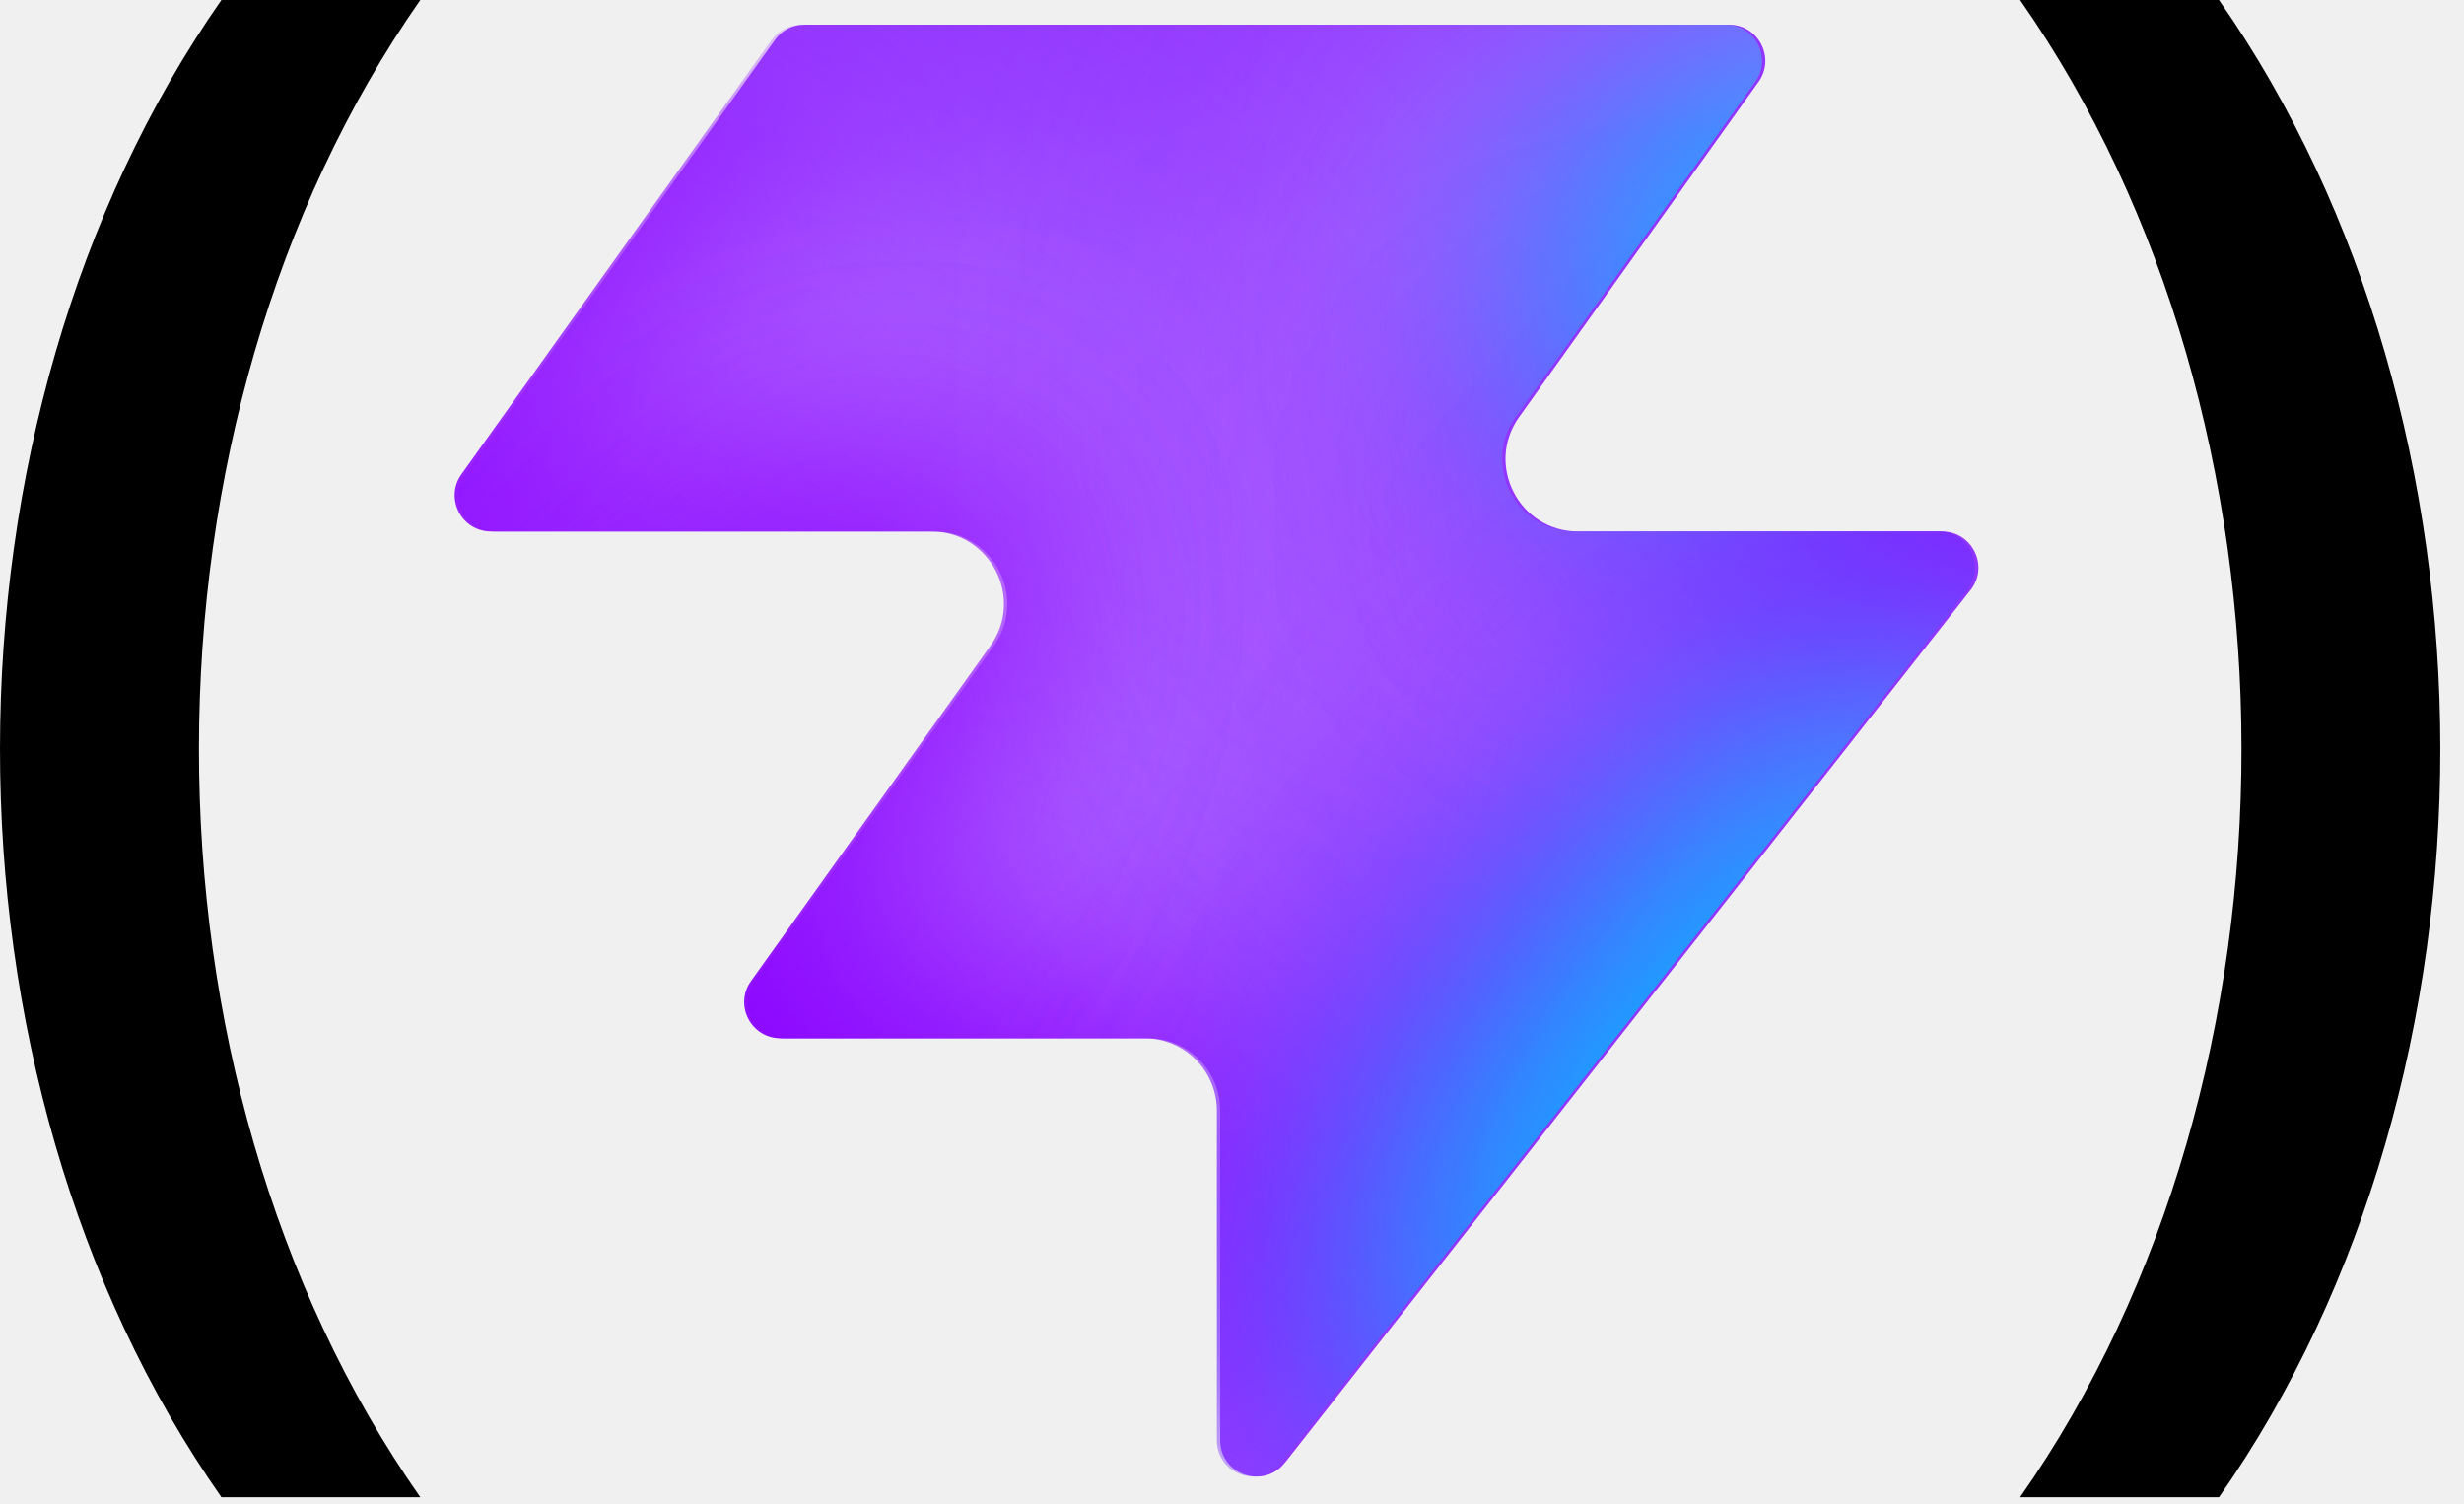
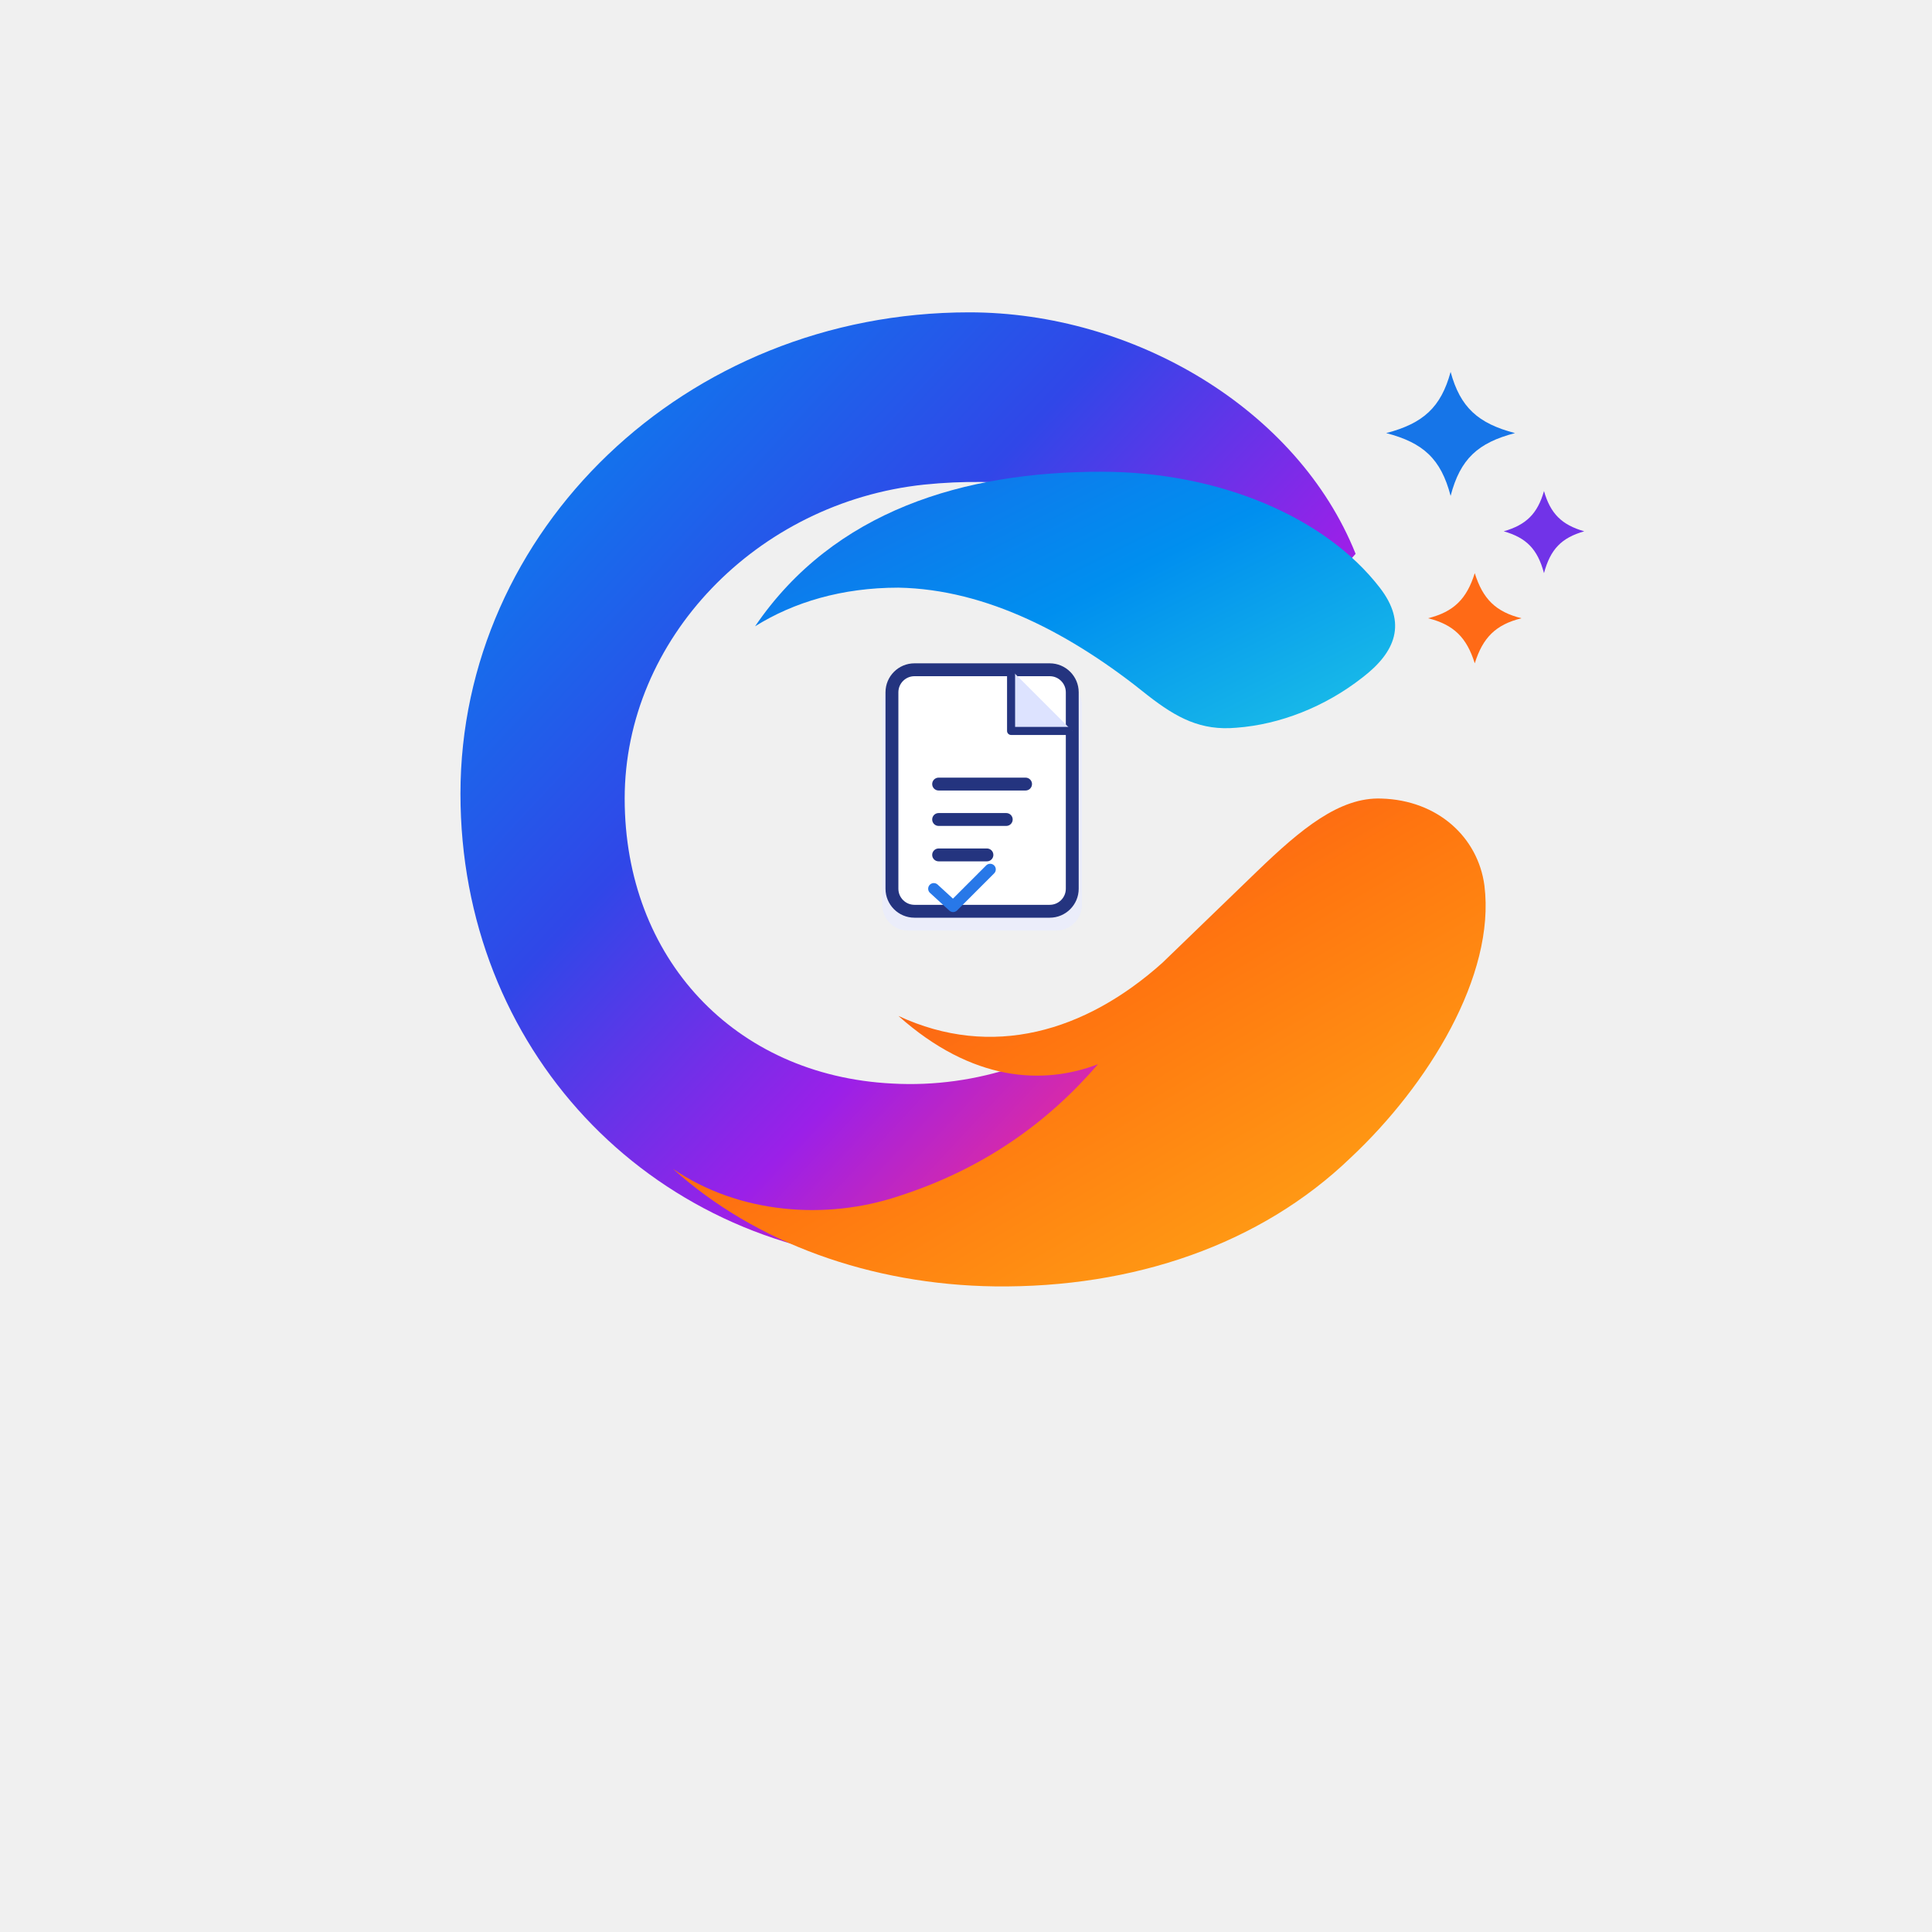
- <svg xmlns="http://www.w3.org/2000/svg" width="77" height="47" fill="none" aria-labelledby="vite-logo-title" viewBox="0 0 77 47">
-   <style>.parenthesis{fill:#000}@media (prefers-color-scheme:dark){.parenthesis{fill:#fff}}</style>
-   <path fill="#9135ff" d="M40.151 45.71c-.663.844-2.02.374-2.02-.699V34.708a2.26 2.26 0 0 0-2.262-2.262H24.493c-.92 0-1.457-1.04-.92-1.788l7.479-10.471c1.07-1.498 0-3.578-1.842-3.578H15.443c-.92 0-1.456-1.04-.92-1.788l9.696-13.576c.213-.297.556-.474.92-.474h28.894c.92 0 1.456 1.04.92 1.788l-7.48 10.472c-1.07 1.497 0 3.578 1.842 3.578h11.376c.944 0 1.474 1.087.89 1.83L40.153 45.712z" />
-   <mask id="a" width="48" height="47" x="14" y="0" maskUnits="userSpaceOnUse" style="mask-type:alpha">
-     <path fill="#000" d="M40.047 45.71c-.663.843-2.02.374-2.02-.699V34.708a2.26 2.26 0 0 0-2.262-2.262H24.389c-.92 0-1.457-1.04-.92-1.788l7.479-10.472c1.07-1.497 0-3.578-1.842-3.578H15.34c-.92 0-1.456-1.04-.92-1.788l9.696-13.575c.213-.297.556-.474.92-.474H53.93c.92 0 1.456 1.04.92 1.788L47.37 13.03c-1.07 1.498 0 3.578 1.842 3.578h11.376c.944 0 1.474 1.088.89 1.831L40.049 45.712z" />
-   </mask>
-   <g mask="url(#a)">
-     <g filter="url(#b)">
-       <ellipse cx="5.508" cy="14.704" fill="#eee6ff" rx="5.508" ry="14.704" transform="rotate(269.814 20.96 11.29)scale(-1 1)" />
-     </g>
-     <g filter="url(#c)">
-       <ellipse cx="10.399" cy="29.851" fill="#eee6ff" rx="10.399" ry="29.851" transform="rotate(89.814 -16.902 -8.275)scale(1 -1)" />
-     </g>
-     <g filter="url(#d)">
-       <ellipse cx="5.508" cy="30.487" fill="#8900ff" rx="5.508" ry="30.487" transform="rotate(89.814 -19.197 -7.127)scale(1 -1)" />
-     </g>
-     <g filter="url(#e)">
-       <ellipse cx="5.508" cy="30.599" fill="#8900ff" rx="5.508" ry="30.599" transform="rotate(89.814 -25.928 4.177)scale(1 -1)" />
-     </g>
-     <g filter="url(#f)">
-       <ellipse cx="5.508" cy="30.599" fill="#8900ff" rx="5.508" ry="30.599" transform="rotate(89.814 -25.738 5.52)scale(1 -1)" />
-     </g>
-     <g filter="url(#g)">
-       <ellipse cx="14.072" cy="22.078" fill="#eee6ff" rx="14.072" ry="22.078" transform="rotate(93.35 31.245 55.578)scale(-1 1)" />
-     </g>
-     <g filter="url(#h)">
-       <ellipse cx="3.47" cy="21.501" fill="#8900ff" rx="3.47" ry="21.501" transform="rotate(89.009 35.419 55.202)scale(-1 1)" />
-     </g>
-     <g filter="url(#i)">
-       <ellipse cx="3.47" cy="21.501" fill="#8900ff" rx="3.47" ry="21.501" transform="rotate(89.009 35.419 55.202)scale(-1 1)" />
-     </g>
-     <g filter="url(#j)">
-       <ellipse cx="14.592" cy="9.743" fill="#8900ff" rx="4.407" ry="29.108" transform="rotate(39.51 14.592 9.743)" />
-     </g>
-     <g filter="url(#k)">
-       <ellipse cx="61.728" cy="-5.321" fill="#8900ff" rx="4.407" ry="29.108" transform="rotate(37.892 61.728 -5.32)" />
-     </g>
-     <g filter="url(#l)">
-       <ellipse cx="55.618" cy="7.104" fill="#00c2ff" rx="5.971" ry="9.665" transform="rotate(37.892 55.618 7.104)" />
-     </g>
-     <g filter="url(#m)">
-       <ellipse cx="12.326" cy="39.103" fill="#8900ff" rx="4.407" ry="29.108" transform="rotate(37.892 12.326 39.103)" />
-     </g>
-     <g filter="url(#n)">
-       <ellipse cx="12.326" cy="39.103" fill="#8900ff" rx="4.407" ry="29.108" transform="rotate(37.892 12.326 39.103)" />
-     </g>
-     <g filter="url(#o)">
-       <ellipse cx="49.857" cy="30.678" fill="#8900ff" rx="4.407" ry="29.108" transform="rotate(37.892 49.857 30.678)" />
-     </g>
-     <g filter="url(#p)">
-       <ellipse cx="52.623" cy="33.171" fill="#00c2ff" rx="5.971" ry="15.297" transform="rotate(37.892 52.623 33.17)" />
-     </g>
-   </g>
-   <path d="M6.919 0c-9.198 13.166-9.252 33.575 0 46.789h6.215c-9.25-13.214-9.196-33.623 0-46.789zm62.424 0h-6.215c9.198 13.166 9.252 33.575 0 46.789h6.215c9.25-13.214 9.196-33.623 0-46.789" class="parenthesis" />
+ <svg xmlns="http://www.w3.org/2000/svg" width="1200" height="1200" viewBox="0 0 1200 1200">
  <defs>
-     <filter id="b" width="60.045" height="41.654" x="-5.564" y="16.92" color-interpolation-filters="sRGB" filterUnits="userSpaceOnUse">
-       <feFlood flood-opacity="0" result="BackgroundImageFix" />
-       <feBlend in="SourceGraphic" in2="BackgroundImageFix" result="shape" />
-       <feGaussianBlur result="effect1_foregroundBlur_2002_17286" stdDeviation="7.659" />
-     </filter>
-     <filter id="c" width="90.34" height="51.437" x="-40.407" y="-6.762" color-interpolation-filters="sRGB" filterUnits="userSpaceOnUse">
-       <feFlood flood-opacity="0" result="BackgroundImageFix" />
-       <feBlend in="SourceGraphic" in2="BackgroundImageFix" result="shape" />
-       <feGaussianBlur result="effect1_foregroundBlur_2002_17286" stdDeviation="7.659" />
-     </filter>
-     <filter id="d" width="79.355" height="29.4" x="-35.435" y="2.801" color-interpolation-filters="sRGB" filterUnits="userSpaceOnUse">
-       <feFlood flood-opacity="0" result="BackgroundImageFix" />
-       <feBlend in="SourceGraphic" in2="BackgroundImageFix" result="shape" />
-       <feGaussianBlur result="effect1_foregroundBlur_2002_17286" stdDeviation="4.596" />
-     </filter>
-     <filter id="e" width="79.579" height="29.4" x="-30.84" y="20.8" color-interpolation-filters="sRGB" filterUnits="userSpaceOnUse">
-       <feFlood flood-opacity="0" result="BackgroundImageFix" />
-       <feBlend in="SourceGraphic" in2="BackgroundImageFix" result="shape" />
-       <feGaussianBlur result="effect1_foregroundBlur_2002_17286" stdDeviation="4.596" />
-     </filter>
-     <filter id="f" width="79.579" height="29.4" x="-29.307" y="21.949" color-interpolation-filters="sRGB" filterUnits="userSpaceOnUse">
-       <feFlood flood-opacity="0" result="BackgroundImageFix" />
-       <feBlend in="SourceGraphic" in2="BackgroundImageFix" result="shape" />
-       <feGaussianBlur result="effect1_foregroundBlur_2002_17286" stdDeviation="4.596" />
-     </filter>
-     <filter id="g" width="74.749" height="58.852" x="29.961" y="-17.13" color-interpolation-filters="sRGB" filterUnits="userSpaceOnUse">
-       <feFlood flood-opacity="0" result="BackgroundImageFix" />
-       <feBlend in="SourceGraphic" in2="BackgroundImageFix" result="shape" />
-       <feGaussianBlur result="effect1_foregroundBlur_2002_17286" stdDeviation="7.659" />
-     </filter>
-     <filter id="h" width="61.377" height="25.362" x="37.754" y="3.055" color-interpolation-filters="sRGB" filterUnits="userSpaceOnUse">
-       <feFlood flood-opacity="0" result="BackgroundImageFix" />
-       <feBlend in="SourceGraphic" in2="BackgroundImageFix" result="shape" />
-       <feGaussianBlur result="effect1_foregroundBlur_2002_17286" stdDeviation="4.596" />
-     </filter>
-     <filter id="i" width="61.377" height="25.362" x="37.754" y="3.055" color-interpolation-filters="sRGB" filterUnits="userSpaceOnUse">
-       <feFlood flood-opacity="0" result="BackgroundImageFix" />
-       <feBlend in="SourceGraphic" in2="BackgroundImageFix" result="shape" />
-       <feGaussianBlur result="effect1_foregroundBlur_2002_17286" stdDeviation="4.596" />
-     </filter>
-     <filter id="j" width="56.045" height="63.649" x="-13.43" y="-22.082" color-interpolation-filters="sRGB" filterUnits="userSpaceOnUse">
-       <feFlood flood-opacity="0" result="BackgroundImageFix" />
-       <feBlend in="SourceGraphic" in2="BackgroundImageFix" result="shape" />
-       <feGaussianBlur result="effect1_foregroundBlur_2002_17286" stdDeviation="4.596" />
-     </filter>
-     <filter id="k" width="54.814" height="64.646" x="34.321" y="-37.644" color-interpolation-filters="sRGB" filterUnits="userSpaceOnUse">
-       <feFlood flood-opacity="0" result="BackgroundImageFix" />
-       <feBlend in="SourceGraphic" in2="BackgroundImageFix" result="shape" />
-       <feGaussianBlur result="effect1_foregroundBlur_2002_17286" stdDeviation="4.596" />
-     </filter>
-     <filter id="l" width="33.541" height="35.313" x="38.847" y="-10.552" color-interpolation-filters="sRGB" filterUnits="userSpaceOnUse">
-       <feFlood flood-opacity="0" result="BackgroundImageFix" />
-       <feBlend in="SourceGraphic" in2="BackgroundImageFix" result="shape" />
-       <feGaussianBlur result="effect1_foregroundBlur_2002_17286" stdDeviation="4.596" />
-     </filter>
-     <filter id="m" width="54.814" height="64.646" x="-15.081" y="6.78" color-interpolation-filters="sRGB" filterUnits="userSpaceOnUse">
-       <feFlood flood-opacity="0" result="BackgroundImageFix" />
-       <feBlend in="SourceGraphic" in2="BackgroundImageFix" result="shape" />
-       <feGaussianBlur result="effect1_foregroundBlur_2002_17286" stdDeviation="4.596" />
-     </filter>
-     <filter id="n" width="54.814" height="64.646" x="-15.081" y="6.78" color-interpolation-filters="sRGB" filterUnits="userSpaceOnUse">
-       <feFlood flood-opacity="0" result="BackgroundImageFix" />
-       <feBlend in="SourceGraphic" in2="BackgroundImageFix" result="shape" />
-       <feGaussianBlur result="effect1_foregroundBlur_2002_17286" stdDeviation="4.596" />
-     </filter>
-     <filter id="o" width="54.814" height="64.646" x="22.45" y="-1.645" color-interpolation-filters="sRGB" filterUnits="userSpaceOnUse">
-       <feFlood flood-opacity="0" result="BackgroundImageFix" />
-       <feBlend in="SourceGraphic" in2="BackgroundImageFix" result="shape" />
-       <feGaussianBlur result="effect1_foregroundBlur_2002_17286" stdDeviation="4.596" />
-     </filter>
-     <filter id="p" width="39.409" height="43.623" x="32.919" y="11.36" color-interpolation-filters="sRGB" filterUnits="userSpaceOnUse">
-       <feFlood flood-opacity="0" result="BackgroundImageFix" />
-       <feBlend in="SourceGraphic" in2="BackgroundImageFix" result="shape" />
-       <feGaussianBlur result="effect1_foregroundBlur_2002_17286" stdDeviation="4.596" />
+     <linearGradient id="mainGradient" x1="0%" y1="0%" x2="100%" y2="100%">
+       <stop offset="0%" stop-color="#008FEF" />
+       <stop offset="38%" stop-color="#3047E8" />
+       <stop offset="62%" stop-color="#9B20E8" />
+       <stop offset="82%" stop-color="#F52E8B" />
+       <stop offset="100%" stop-color="#FF7A00" />
+     </linearGradient>
+     <linearGradient id="blueGradient" x1="0%" y1="0%" x2="100%" y2="80%">
+       <stop offset="0%" stop-color="#176BEA" />
+       <stop offset="55%" stop-color="#008FEF" />
+       <stop offset="100%" stop-color="#18B9E8" />
+     </linearGradient>
+     <linearGradient id="orangeGradient" x1="0%" y1="0%" x2="100%" y2="100%">
+       <stop offset="0%" stop-color="#F23C21" />
+       <stop offset="48%" stop-color="#FF7510" />
+       <stop offset="100%" stop-color="#FFAE16" />
+     </linearGradient>
+     <linearGradient id="cGradient" x1="10%" y1="0%" x2="90%" y2="100%">
+       <stop offset="0%" stop-color="#087CEB" />
+       <stop offset="42%" stop-color="#343CE8" />
+       <stop offset="70%" stop-color="#E92D9D" />
+       <stop offset="100%" stop-color="#FF8A0A" />
+     </linearGradient>
+     <filter id="blurShadow" x="-50%" y="-50%" width="200%" height="200%">
+       <feGaussianBlur stdDeviation="14" />
    </filter>
  </defs>
+   <path d="       M 842 344       C 806 254 704 194 602 194       C 425 194 286 330 286 493       C 286 651 402 774 557 784       C 642 790 716 763 775 710       L 700 625       C 658 658 607 676 554 673       C 456 668 388 595 388 496       C 388 397 470 312 574 301       C 672 291 752 327 798 393       Z" fill="url(#mainGradient)" />
+   <path d="       M 469 389       C 518 317 599 293 684 293       C 757 293 823 321 857 365       C 874 387 867 405 846 421       C 823 439 795 450 768 452       C 746 454 731 446 713 432       C 666 394 613 366 558 365       C 523 365 493 374 469 389       Z" fill="url(#blueGradient)" />
+   <path d="       M 558 631       C 616 658 674 641 722 598       L 781 541       C 808 515 832 495 858 496       C 893 497 918 520 922 550       C 929 606 887 674 839 719       C 783 773 704 800 618 799       C 541 798 469 772 418 726       C 459 754 513 758 558 743       C 611 726 651 697 682 661       C 648 674 604 672 558 631       Z" fill="url(#orangeGradient)" />
+   <g transform="translate(610 500)">
+     <rect x="-62" y="-78" width="124" height="156" rx="16" fill="#E8EBFF" opacity="0.65" />
+     <rect x="-56" y="-84" width="112" height="150" rx="14" fill="#FFFFFF" stroke="#24347F" stroke-width="8" />
+     <path d="       M 18 -84       L 56 -46       L 18 -46       Z" fill="#DDE3FF" />
+     <path d="       M 18 -84       L 18 -46       L 56 -46" fill="none" stroke="#24347F" stroke-width="5" stroke-linejoin="round" />
+     <rect x="-31" y="-17" width="62" height="8" rx="4" fill="#24347F" />
+     <rect x="-31" y="5" width="50" height="8" rx="4" fill="#24347F" />
+     <rect x="-31" y="27" width="38" height="8" rx="4" fill="#24347F" />
+     <path d="M -30 52 L -18 63 L 5 40" fill="none" stroke="#2878E8" stroke-width="7" stroke-linecap="round" stroke-linejoin="round" />
+   </g>
+   <path d="M 901 231        C 907 253 918 263 941 269        C 918 275 907 285 901 308        C 895 285 884 275 861 269        C 884 263 895 253 901 231 Z" fill="#1675E8" />
+   <path d="M 959 305        C 963 319 970 326 984 330        C 970 334 963 341 959 356        C 955 341 948 334 934 330        C 948 326 955 319 959 305 Z" fill="#7133E8" />
+   <path d="M 916 356        C 921 372 929 380 945 384        C 929 388 921 396 916 412        C 911 396 903 388 887 384        C 903 380 911 372 916 356 Z" fill="#FF6A16" />
</svg>
